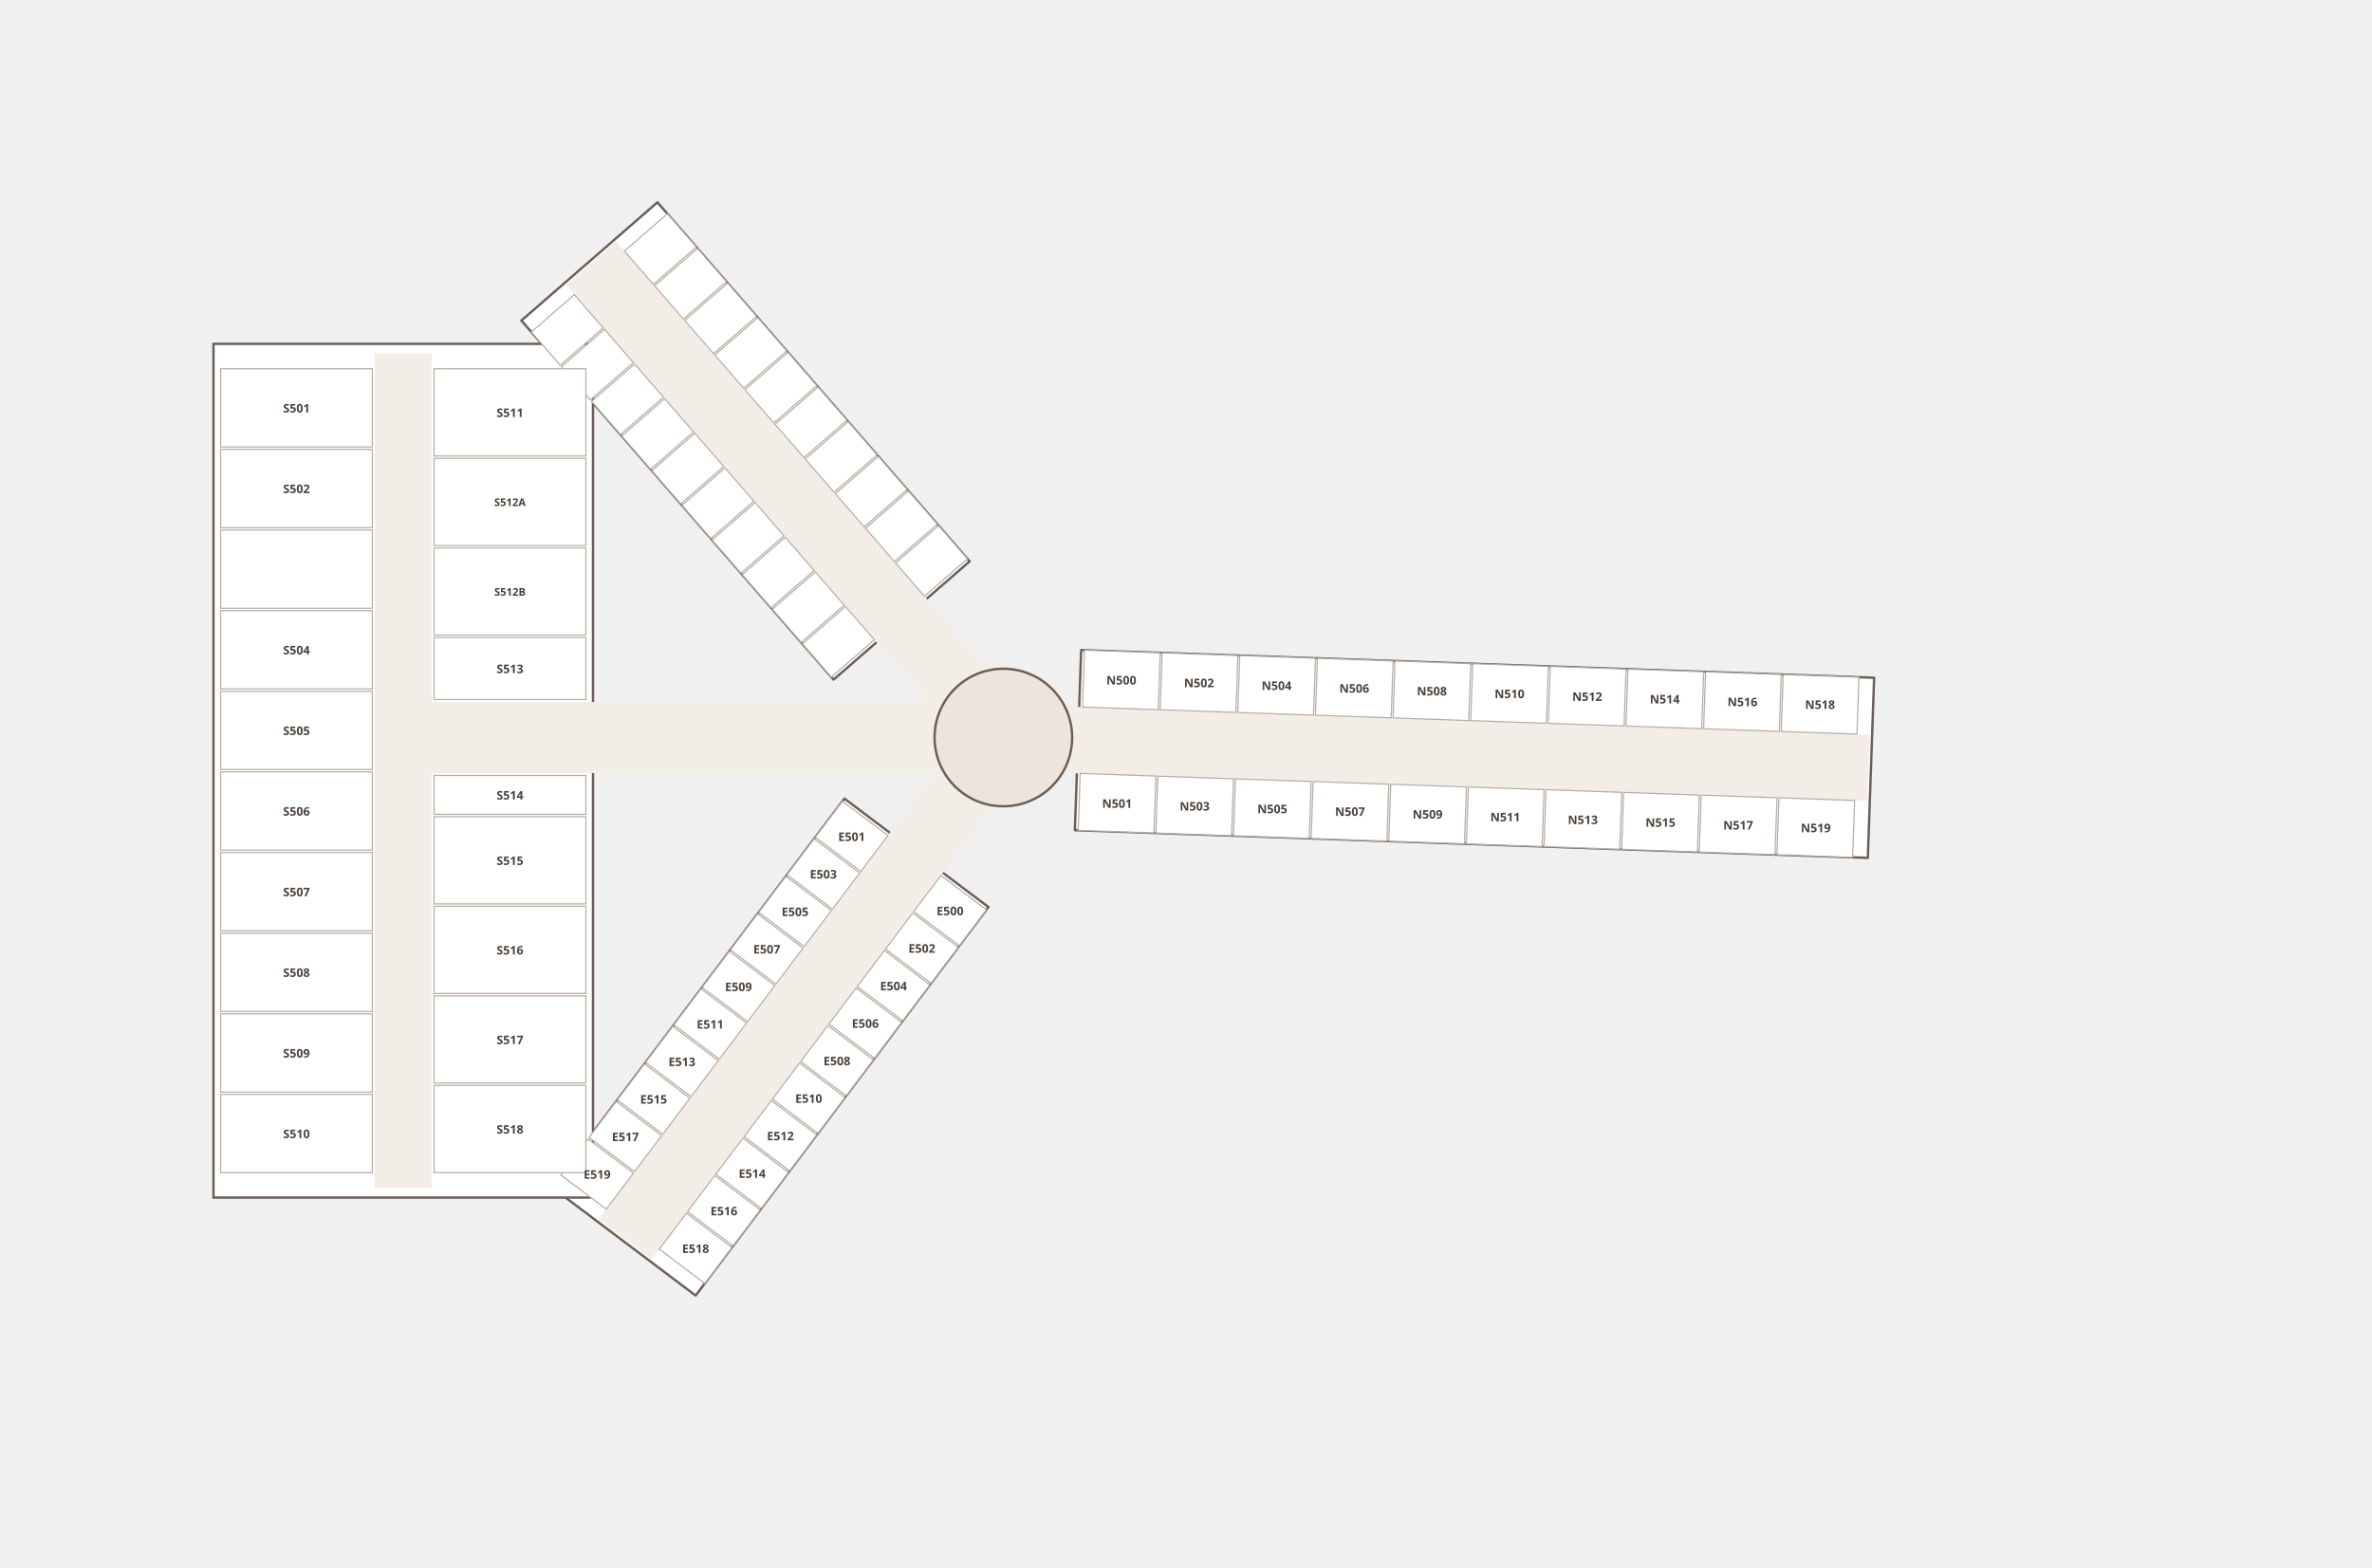
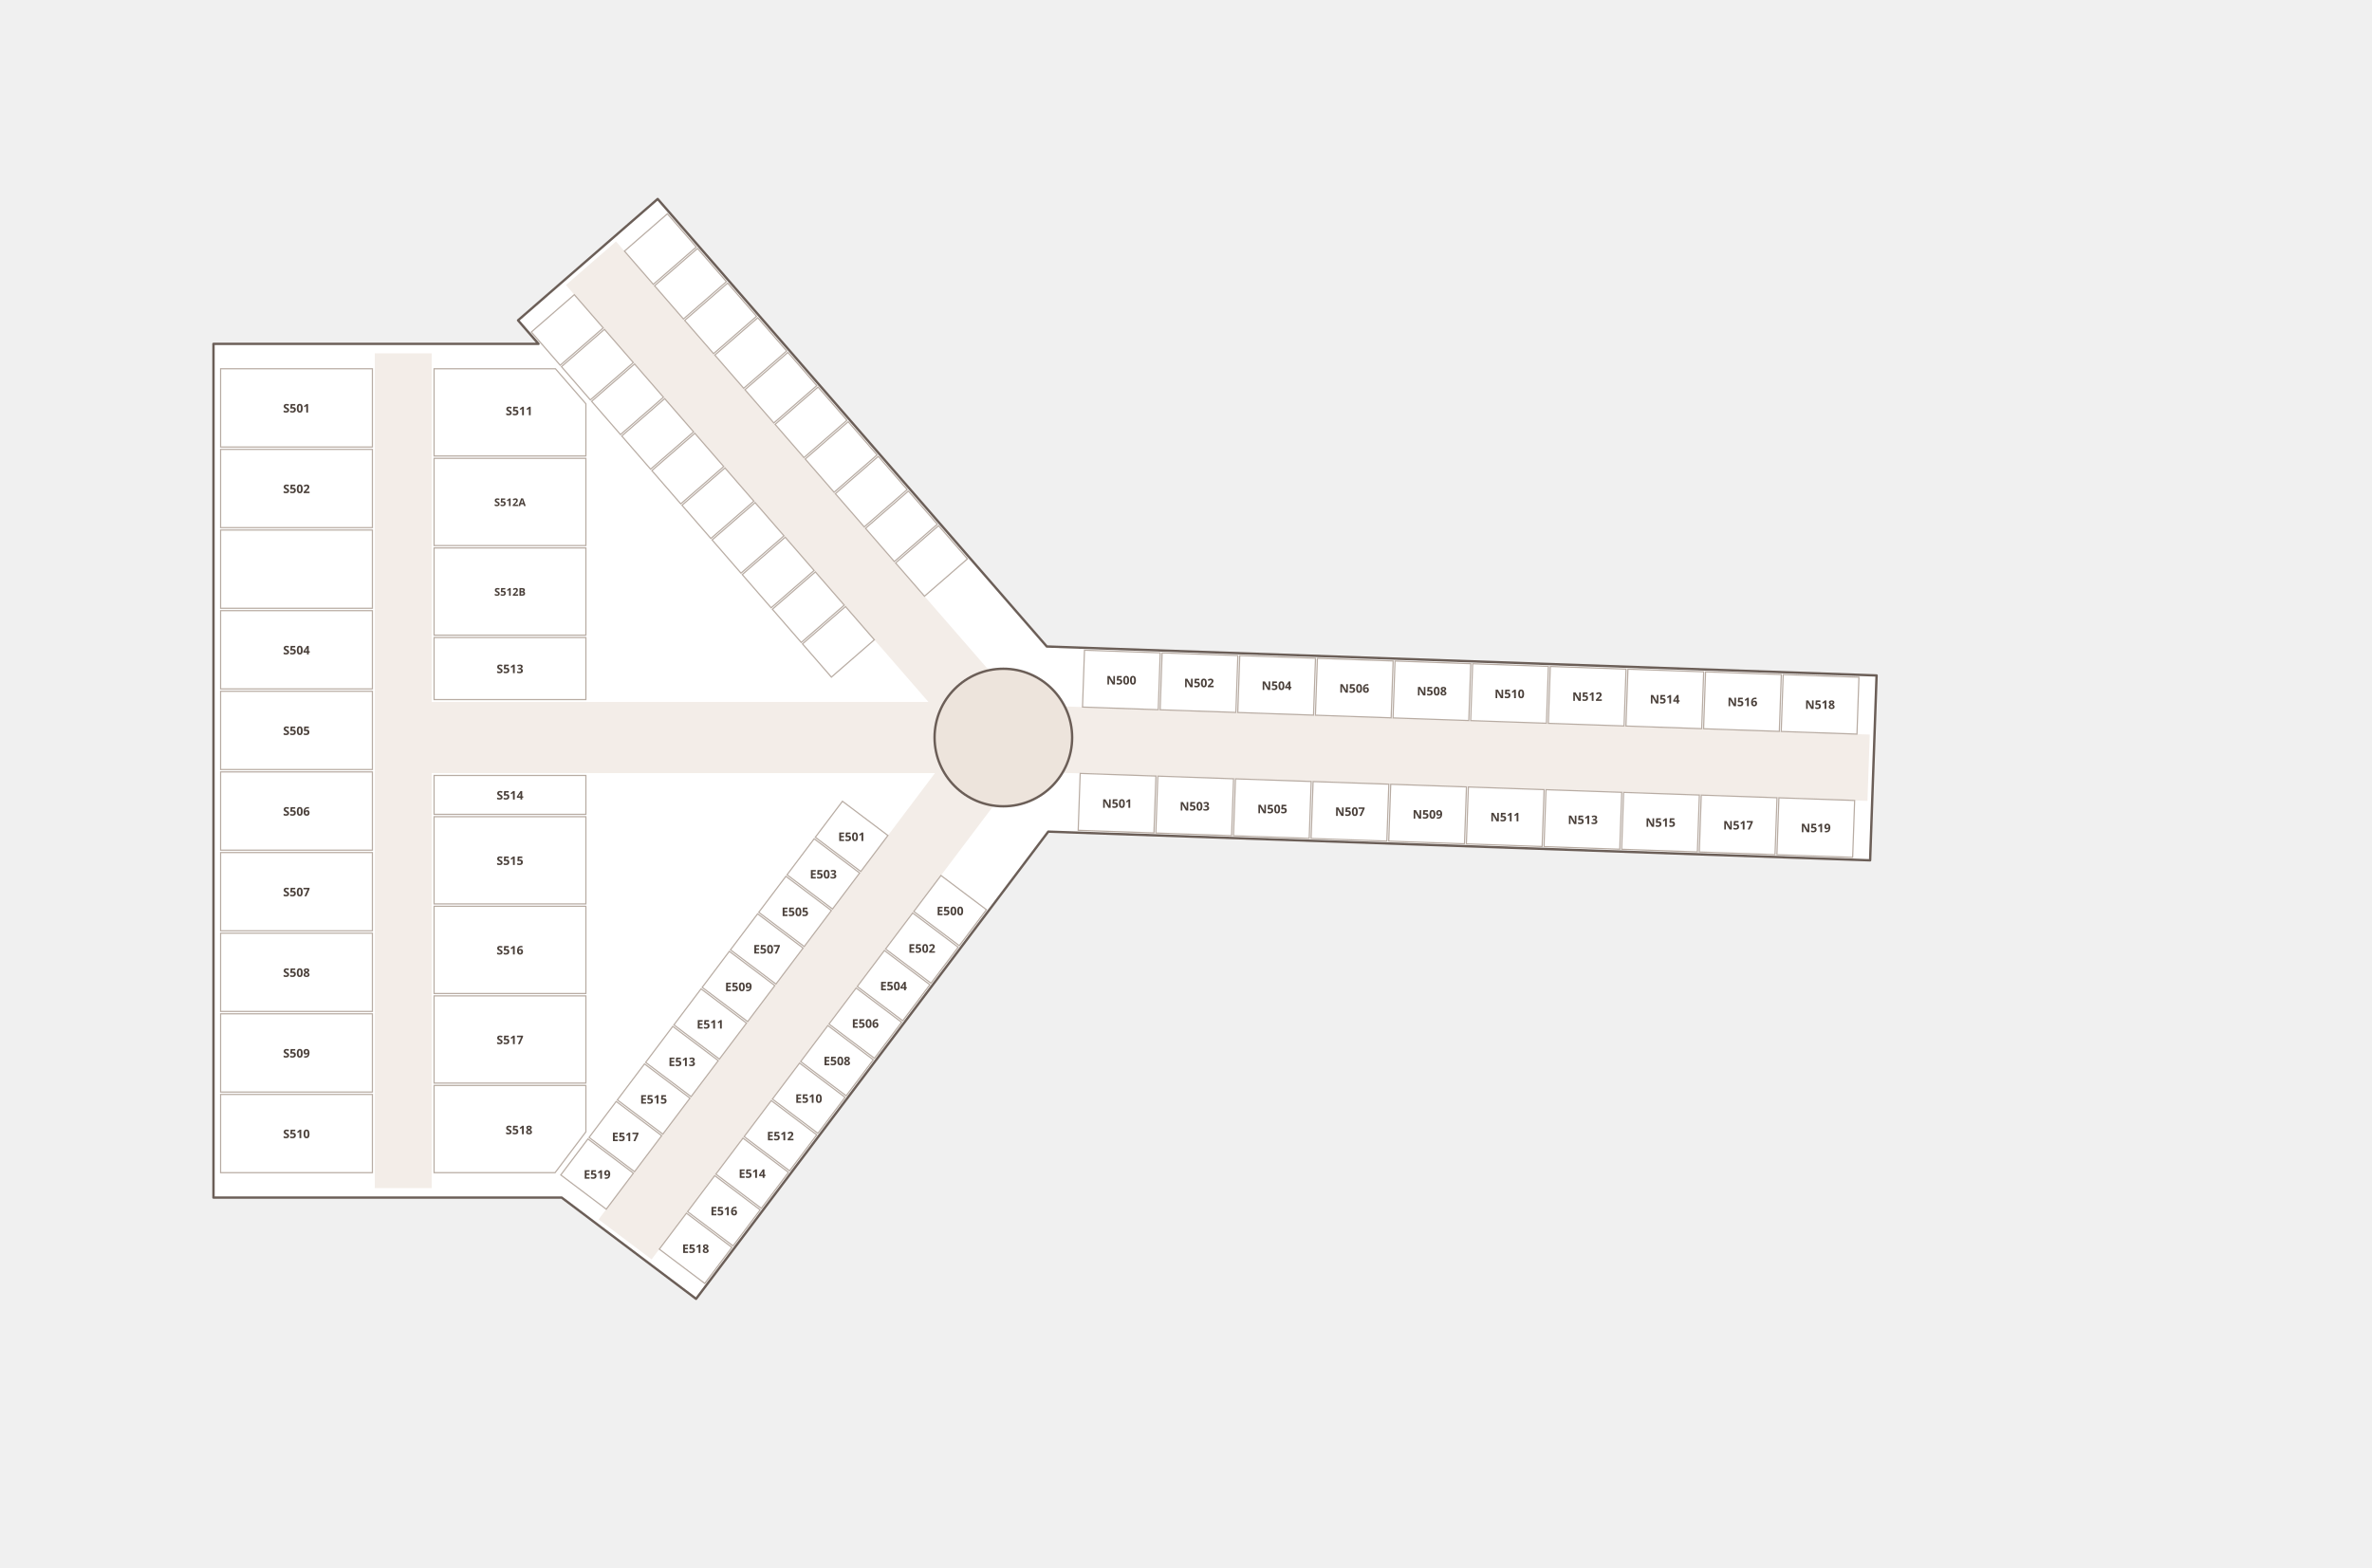
<svg xmlns="http://www.w3.org/2000/svg" viewBox="0 0 2000 1322" width="2000" height="1322" data-floor="main-5f">
  <defs>
    <pattern id="courtHatch" patternUnits="userSpaceOnUse" width="8" height="8" patternTransform="rotate(45)">
      <rect width="8" height="8" fill="#E4DCD5" />
      <line x1="0" y1="0" x2="0" y2="8" stroke="#6B5E57" stroke-width="1" stroke-opacity="0.08" />
    </pattern>
  </defs>
  <g class="plan">
-     <polygon class="wing" fill="#FFFFFF" stroke="#6B5E57" stroke-width="2" stroke-linejoin="round" points="911.61,548.24 1580.21,571.59 1574.90,723.50 906.31,700.15" />
-     <polygon class="wing" fill="#FFFFFF" stroke="#6B5E57" stroke-width="2" stroke-linejoin="round" points="702.84,573.16 439.62,270.35 554.33,170.63 817.56,473.44" />
-     <polygon class="wing" fill="#FFFFFF" stroke="#6B5E57" stroke-width="2" stroke-linejoin="round" points="833.41,764.99 586.53,1092.61 465.14,1001.14 712.02,673.51" />
-     <polygon class="wing" fill="#FFFFFF" stroke="#6B5E57" stroke-width="2" points="180.00,290.00 500.00,290.00 500.00,1010.00 180.00,1010.00" />
+     <path class="wing" fill="#FFFFFF" stroke="#6B5E57" stroke-width="2" stroke-linejoin="round" fill-rule="evenodd" d="M454.05,290.00 L180.00,290.00 L180.00,1010.00 L473.58,1010.00 L586.92,1095.41 L883.86,701.37 L1576.83,725.57 L1582.28,569.66 L882.62,545.23 L554.53,167.81 L436.80,270.16 Z" />
    <polygon class="corridor" fill="#F3EDE8" stroke="none" points="846.98,594.02 1576.53,619.49 1574.58,675.46 845.02,649.98" />
    <polygon class="corridor" fill="#F3EDE8" stroke="none" points="824.87,640.37 477.16,240.37 519.42,203.63 867.13,603.63" />
    <polygon class="corridor" fill="#F3EDE8" stroke="none" points="868.36,638.85 549.40,1062.13 504.68,1028.43 823.64,605.15" />
    <polygon class="corridor" fill="#F3EDE8" stroke="none" points="316.00,298.00 364.00,298.00 364.00,1002.00 316.00,1002.00" />
    <polygon class="corridor" fill="#F3EDE8" stroke="none" points="340.00,592.00 846.00,592.00 846.00,652.00 340.00,652.00" />
    <g class="rooms">
      <polygon fill="#FFFFFF" stroke="#B8ACA3" stroke-width="1" points="701.01,571.05 676.65,543.03 712.88,511.54 737.23,539.56" />
      <polygon fill="#FFFFFF" stroke="#B8ACA3" stroke-width="1" points="675.60,541.82 651.25,513.81 687.47,482.32 711.83,510.33" />
      <polygon fill="#FFFFFF" stroke="#B8ACA3" stroke-width="1" points="650.20,512.60 625.84,484.58 662.07,453.09 686.42,481.11" />
      <polygon fill="#FFFFFF" stroke="#B8ACA3" stroke-width="1" points="624.79,483.38 600.44,455.36 636.67,423.87 661.02,451.88" />
      <polygon fill="#FFFFFF" stroke="#B8ACA3" stroke-width="1" points="599.39,454.15 575.04,426.13 611.26,394.64 635.62,422.66" />
      <polygon fill="#FFFFFF" stroke="#B8ACA3" stroke-width="1" points="573.99,424.93 549.63,396.91 585.86,365.42 610.21,393.44" />
      <polygon fill="#FFFFFF" stroke="#B8ACA3" stroke-width="1" points="548.58,395.70 524.23,367.69 560.45,336.20 584.81,364.21" />
      <polygon fill="#FFFFFF" stroke="#B8ACA3" stroke-width="1" points="523.18,366.48 498.82,338.46 535.05,306.97 559.40,334.99" />
      <polygon fill="#FFFFFF" stroke="#B8ACA3" stroke-width="1" points="497.77,337.26 473.42,309.24 509.65,277.75 534.00,305.76" />
      <polygon fill="#FFFFFF" stroke="#B8ACA3" stroke-width="1" points="472.37,308.03 448.02,280.02 484.24,248.52 508.60,276.54" />
      <polygon fill="#FFFFFF" stroke="#B8ACA3" stroke-width="1" points="779.50,502.82 755.14,474.80 791.37,443.31 815.72,471.33" />
      <polygon fill="#FFFFFF" stroke="#B8ACA3" stroke-width="1" points="754.09,473.59 729.74,445.58 765.96,414.09 790.32,442.10" />
      <polygon fill="#FFFFFF" stroke="#B8ACA3" stroke-width="1" points="728.69,444.37 704.33,416.35 740.56,384.86 764.91,412.88" />
      <polygon fill="#FFFFFF" stroke="#B8ACA3" stroke-width="1" points="703.28,415.14 678.93,387.13 715.16,355.64 739.51,383.65" />
      <polygon fill="#FFFFFF" stroke="#B8ACA3" stroke-width="1" points="677.88,385.92 653.53,357.90 689.75,326.41 714.11,354.43" />
      <polygon fill="#FFFFFF" stroke="#B8ACA3" stroke-width="1" points="652.48,356.70 628.12,328.68 664.35,297.19 688.70,325.21" />
      <polygon fill="#FFFFFF" stroke="#B8ACA3" stroke-width="1" points="627.07,327.47 602.72,299.46 638.94,267.97 663.30,295.98" />
      <polygon fill="#FFFFFF" stroke="#B8ACA3" stroke-width="1" points="601.67,298.25 577.31,270.23 613.54,238.74 637.89,266.76" />
      <polygon fill="#FFFFFF" stroke="#B8ACA3" stroke-width="1" points="576.26,269.03 551.91,241.01 588.14,209.52 612.49,237.53" />
      <polygon fill="#FFFFFF" stroke="#B8ACA3" stroke-width="1" points="550.86,239.80 526.51,211.79 562.73,180.29 587.09,208.31" />
-       <polygon fill="#FFFFFF" stroke="#B8ACA3" stroke-width="1" points="186.00,447.00 314.00,447.00 314.00,513.00 186.00,513.00" />
+       <polygon fill="#FFFFFF" stroke="#B8ACA3" stroke-width="1" points="186.00,513.00 314.00,513.00 314.00,447.00 186.00,447.00" />
      <polygon class="room" data-room="main-5f-n500" data-baked="1" fill="#FFFFFF" stroke="#B8ACA3" stroke-width="1" points="914.41,548.34 978.27,550.57 976.60,598.54 912.74,596.31" />
      <polygon class="room" data-room="main-5f-n502" data-baked="1" fill="#FFFFFF" stroke="#B8ACA3" stroke-width="1" points="979.87,550.63 1043.73,552.86 1042.06,600.83 978.20,598.60" />
      <polygon class="room" data-room="main-5f-n504" data-baked="1" fill="#FFFFFF" stroke="#B8ACA3" stroke-width="1" points="1045.33,552.91 1109.19,555.14 1107.52,603.12 1043.66,600.89" />
      <polygon class="room" data-room="main-5f-n506" data-baked="1" fill="#FFFFFF" stroke="#B8ACA3" stroke-width="1" points="1110.79,555.20 1174.65,557.43 1172.98,605.40 1109.12,603.17" />
      <polygon class="room" data-room="main-5f-n508" data-baked="1" fill="#FFFFFF" stroke="#B8ACA3" stroke-width="1" points="1176.25,557.49 1240.11,559.72 1238.44,607.69 1174.58,605.46" />
      <polygon class="room" data-room="main-5f-n510" data-baked="1" fill="#FFFFFF" stroke="#B8ACA3" stroke-width="1" points="1241.71,559.77 1305.57,562.00 1303.90,609.97 1240.04,607.74" />
      <polygon class="room" data-room="main-5f-n512" data-baked="1" fill="#FFFFFF" stroke="#B8ACA3" stroke-width="1" points="1307.17,562.06 1371.03,564.29 1369.36,612.26 1305.50,610.03" />
      <polygon class="room" data-room="main-5f-n514" data-baked="1" fill="#FFFFFF" stroke="#B8ACA3" stroke-width="1" points="1372.63,564.34 1436.49,566.57 1434.82,614.54 1370.96,612.31" />
      <polygon class="room" data-room="main-5f-n516" data-baked="1" fill="#FFFFFF" stroke="#B8ACA3" stroke-width="1" points="1438.09,566.63 1501.95,568.86 1500.28,616.83 1436.42,614.60" />
      <polygon class="room" data-room="main-5f-n518" data-baked="1" fill="#FFFFFF" stroke="#B8ACA3" stroke-width="1" points="1503.55,568.92 1567.41,571.15 1565.74,619.12 1501.88,616.89" />
      <polygon class="room" data-room="main-5f-n501" data-baked="1" fill="#FFFFFF" stroke="#B8ACA3" stroke-width="1" points="910.78,652.28 974.64,654.51 972.97,702.48 909.11,700.25" />
      <polygon class="room" data-room="main-5f-n503" data-baked="1" fill="#FFFFFF" stroke="#B8ACA3" stroke-width="1" points="976.24,654.57 1040.10,656.80 1038.43,704.77 974.57,702.54" />
      <polygon class="room" data-room="main-5f-n505" data-baked="1" fill="#FFFFFF" stroke="#B8ACA3" stroke-width="1" points="1041.70,656.85 1105.56,659.08 1103.89,707.05 1040.03,704.82" />
      <polygon class="room" data-room="main-5f-n507" data-baked="1" fill="#FFFFFF" stroke="#B8ACA3" stroke-width="1" points="1107.16,659.14 1171.02,661.37 1169.35,709.34 1105.49,707.11" />
      <polygon class="room" data-room="main-5f-n509" data-baked="1" fill="#FFFFFF" stroke="#B8ACA3" stroke-width="1" points="1172.62,661.42 1236.48,663.65 1234.81,711.62 1170.95,709.39" />
      <polygon class="room" data-room="main-5f-n511" data-baked="1" fill="#FFFFFF" stroke="#B8ACA3" stroke-width="1" points="1238.08,663.71 1301.94,665.94 1300.27,713.91 1236.41,711.68" />
      <polygon class="room" data-room="main-5f-n513" data-baked="1" fill="#FFFFFF" stroke="#B8ACA3" stroke-width="1" points="1303.54,665.99 1367.40,668.22 1365.73,716.20 1301.87,713.97" />
      <polygon class="room" data-room="main-5f-n515" data-baked="1" fill="#FFFFFF" stroke="#B8ACA3" stroke-width="1" points="1369.00,668.28 1432.86,670.51 1431.19,718.48 1367.33,716.25" />
      <polygon class="room" data-room="main-5f-n517" data-baked="1" fill="#FFFFFF" stroke="#B8ACA3" stroke-width="1" points="1434.46,670.57 1498.32,672.80 1496.65,720.77 1432.79,718.54" />
      <polygon class="room" data-room="main-5f-n519" data-baked="1" fill="#FFFFFF" stroke="#B8ACA3" stroke-width="1" points="1499.92,672.85 1563.78,675.08 1562.11,723.05 1498.25,720.82" />
      <polygon class="room" data-room="main-5f-e501" data-baked="1" fill="#FFFFFF" stroke="#B8ACA3" stroke-width="1" points="748.67,704.63 725.79,735.00 687.45,706.11 710.34,675.75" />
      <polygon class="room" data-room="main-5f-e503" data-baked="1" fill="#FFFFFF" stroke="#B8ACA3" stroke-width="1" points="724.82,736.28 701.94,766.65 663.61,737.76 686.49,707.39" />
      <polygon class="room" data-room="main-5f-e505" data-baked="1" fill="#FFFFFF" stroke="#B8ACA3" stroke-width="1" points="700.98,767.92 678.10,798.29 639.76,769.40 662.64,739.04" />
      <polygon class="room" data-room="main-5f-e507" data-baked="1" fill="#FFFFFF" stroke="#B8ACA3" stroke-width="1" points="677.13,799.57 654.25,829.93 615.92,801.05 638.80,770.68" />
      <polygon class="room" data-room="main-5f-e509" data-baked="1" fill="#FFFFFF" stroke="#B8ACA3" stroke-width="1" points="653.29,831.21 630.40,861.58 592.07,832.69 614.95,802.32" />
      <polygon class="room" data-room="main-5f-e511" data-baked="1" fill="#FFFFFF" stroke="#B8ACA3" stroke-width="1" points="629.44,862.86 606.56,893.22 568.22,864.34 591.11,833.97" />
      <polygon class="room" data-room="main-5f-e513" data-baked="1" fill="#FFFFFF" stroke="#B8ACA3" stroke-width="1" points="605.60,894.50 582.71,924.87 544.38,895.98 567.26,865.61" />
      <polygon class="room" data-room="main-5f-e515" data-baked="1" fill="#FFFFFF" stroke="#B8ACA3" stroke-width="1" points="581.75,926.15 558.87,956.51 520.53,927.62 543.42,897.26" />
      <polygon class="room" data-room="main-5f-e517" data-baked="1" fill="#FFFFFF" stroke="#B8ACA3" stroke-width="1" points="557.90,957.79 535.02,988.16 496.69,959.27 519.57,928.90" />
      <polygon class="room" data-room="main-5f-e519" data-baked="1" fill="#FFFFFF" stroke="#B8ACA3" stroke-width="1" points="534.06,989.43 511.18,1019.80 472.84,990.91 495.72,960.55" />
      <polygon class="room" data-room="main-5f-e500" data-baked="1" fill="#FFFFFF" stroke="#B8ACA3" stroke-width="1" points="831.73,767.22 808.85,797.59 770.51,768.70 793.39,738.34" />
      <polygon class="room" data-room="main-5f-e502" data-baked="1" fill="#FFFFFF" stroke="#B8ACA3" stroke-width="1" points="807.88,798.87 785.00,829.23 746.67,800.35 769.55,769.98" />
      <polygon class="room" data-room="main-5f-e504" data-baked="1" fill="#FFFFFF" stroke="#B8ACA3" stroke-width="1" points="784.04,830.51 761.15,860.88 722.82,831.99 745.70,801.62" />
      <polygon class="room" data-room="main-5f-e506" data-baked="1" fill="#FFFFFF" stroke="#B8ACA3" stroke-width="1" points="760.19,862.16 737.31,892.52 698.97,863.64 721.86,833.27" />
      <polygon class="room" data-room="main-5f-e508" data-baked="1" fill="#FFFFFF" stroke="#B8ACA3" stroke-width="1" points="736.35,893.80 713.46,924.17 675.13,895.28 698.01,864.91" />
      <polygon class="room" data-room="main-5f-e510" data-baked="1" fill="#FFFFFF" stroke="#B8ACA3" stroke-width="1" points="712.50,925.45 689.62,955.81 651.28,926.92 674.17,896.56" />
      <polygon class="room" data-room="main-5f-e512" data-baked="1" fill="#FFFFFF" stroke="#B8ACA3" stroke-width="1" points="688.65,957.09 665.77,987.46 627.44,958.57 650.32,928.20" />
      <polygon class="room" data-room="main-5f-e514" data-baked="1" fill="#FFFFFF" stroke="#B8ACA3" stroke-width="1" points="664.81,988.73 641.93,1019.10 603.59,990.21 626.47,959.85" />
      <polygon class="room" data-room="main-5f-e516" data-baked="1" fill="#FFFFFF" stroke="#B8ACA3" stroke-width="1" points="640.96,1020.38 618.08,1050.75 579.75,1021.86 602.63,991.49" />
      <polygon class="room" data-room="main-5f-e518" data-baked="1" fill="#FFFFFF" stroke="#B8ACA3" stroke-width="1" points="617.12,1052.02 594.23,1082.39 555.90,1053.50 578.78,1023.14" />
-       <polygon class="room" data-room="main-5f-s501" data-baked="1" fill="#FFFFFF" stroke="#B8ACA3" stroke-width="1" points="186.00,311.00 314.00,311.00 314.00,377.00 186.00,377.00" />
-       <polygon class="room" data-room="main-5f-s502" data-baked="1" fill="#FFFFFF" stroke="#B8ACA3" stroke-width="1" points="186.00,379.00 314.00,379.00 314.00,445.00 186.00,445.00" />
-       <polygon class="room" data-room="main-5f-s504" data-baked="1" fill="#FFFFFF" stroke="#B8ACA3" stroke-width="1" points="186.00,515.00 314.00,515.00 314.00,581.00 186.00,581.00" />
-       <polygon class="room" data-room="main-5f-s505" data-baked="1" fill="#FFFFFF" stroke="#B8ACA3" stroke-width="1" points="186.00,583.00 314.00,583.00 314.00,649.00 186.00,649.00" />
-       <polygon class="room" data-room="main-5f-s506" data-baked="1" fill="#FFFFFF" stroke="#B8ACA3" stroke-width="1" points="186.00,651.00 314.00,651.00 314.00,717.00 186.00,717.00" />
-       <polygon class="room" data-room="main-5f-s507" data-baked="1" fill="#FFFFFF" stroke="#B8ACA3" stroke-width="1" points="186.00,719.00 314.00,719.00 314.00,785.00 186.00,785.00" />
-       <polygon class="room" data-room="main-5f-s508" data-baked="1" fill="#FFFFFF" stroke="#B8ACA3" stroke-width="1" points="186.00,787.00 314.00,787.00 314.00,853.00 186.00,853.00" />
-       <polygon class="room" data-room="main-5f-s509" data-baked="1" fill="#FFFFFF" stroke="#B8ACA3" stroke-width="1" points="186.00,855.00 314.00,855.00 314.00,921.00 186.00,921.00" />
-       <polygon class="room" data-room="main-5f-s510" data-baked="1" fill="#FFFFFF" stroke="#B8ACA3" stroke-width="1" points="186.00,923.00 314.00,923.00 314.00,989.00 186.00,989.00" />
-       <polygon class="room" data-room="main-5f-s511" data-baked="1" fill="#FFFFFF" stroke="#B8ACA3" stroke-width="1" points="366.00,311.00 494.00,311.00 494.00,384.56 366.00,384.56" />
-       <polygon class="room" data-room="main-5f-s512a" data-baked="1" fill="#FFFFFF" stroke="#B8ACA3" stroke-width="1" points="366.00,386.56 494.00,386.56 494.00,460.11 366.00,460.11" />
-       <polygon class="room" data-room="main-5f-s512b" data-baked="1" fill="#FFFFFF" stroke="#B8ACA3" stroke-width="1" points="366.00,462.11 494.00,462.11 494.00,535.67 366.00,535.67" />
-       <polygon class="room" data-room="main-5f-s513" data-baked="1" fill="#FFFFFF" stroke="#B8ACA3" stroke-width="1" points="366.00,537.67 494.00,537.67 494.00,590.00 366.00,590.00" />
-       <polygon class="room" data-room="main-5f-s514" data-baked="1" fill="#FFFFFF" stroke="#B8ACA3" stroke-width="1" points="366.00,654.00 494.00,654.00 494.00,686.78 366.00,686.78" />
-       <polygon class="room" data-room="main-5f-s515" data-baked="1" fill="#FFFFFF" stroke="#B8ACA3" stroke-width="1" points="366.00,688.78 494.00,688.78 494.00,762.33 366.00,762.33" />
-       <polygon class="room" data-room="main-5f-s516" data-baked="1" fill="#FFFFFF" stroke="#B8ACA3" stroke-width="1" points="366.00,764.33 494.00,764.33 494.00,837.89 366.00,837.89" />
-       <polygon class="room" data-room="main-5f-s517" data-baked="1" fill="#FFFFFF" stroke="#B8ACA3" stroke-width="1" points="366.00,839.89 494.00,839.89 494.00,913.44 366.00,913.44" />
-       <polygon class="room" data-room="main-5f-s518" data-baked="1" fill="#FFFFFF" stroke="#B8ACA3" stroke-width="1" points="366.00,915.44 494.00,915.44 494.00,989.00 366.00,989.00" />
+       <polygon class="room" data-room="main-5f-s501" data-baked="1" fill="#FFFFFF" stroke="#B8ACA3" stroke-width="1" points="186.00,377.00 314.00,377.00 314.00,311.00 186.00,311.00" />
+       <polygon class="room" data-room="main-5f-s502" data-baked="1" fill="#FFFFFF" stroke="#B8ACA3" stroke-width="1" points="186.00,445.00 314.00,445.00 314.00,379.00 186.00,379.00" />
+       <polygon class="room" data-room="main-5f-s504" data-baked="1" fill="#FFFFFF" stroke="#B8ACA3" stroke-width="1" points="186.00,581.00 314.00,581.00 314.00,515.00 186.00,515.00" />
+       <polygon class="room" data-room="main-5f-s505" data-baked="1" fill="#FFFFFF" stroke="#B8ACA3" stroke-width="1" points="186.00,649.00 314.00,649.00 314.00,583.00 186.00,583.00" />
+       <polygon class="room" data-room="main-5f-s506" data-baked="1" fill="#FFFFFF" stroke="#B8ACA3" stroke-width="1" points="186.00,717.00 314.00,717.00 314.00,651.00 186.00,651.00" />
+       <polygon class="room" data-room="main-5f-s507" data-baked="1" fill="#FFFFFF" stroke="#B8ACA3" stroke-width="1" points="186.00,785.00 314.00,785.00 314.00,719.00 186.00,719.00" />
+       <polygon class="room" data-room="main-5f-s508" data-baked="1" fill="#FFFFFF" stroke="#B8ACA3" stroke-width="1" points="186.00,853.00 314.00,853.00 314.00,787.00 186.00,787.00" />
+       <polygon class="room" data-room="main-5f-s509" data-baked="1" fill="#FFFFFF" stroke="#B8ACA3" stroke-width="1" points="186.00,921.00 314.00,921.00 314.00,855.00 186.00,855.00" />
+       <polygon class="room" data-room="main-5f-s510" data-baked="1" fill="#FFFFFF" stroke="#B8ACA3" stroke-width="1" points="186.00,989.00 314.00,989.00 314.00,923.00 186.00,923.00" />
+       <polygon class="room" data-room="main-5f-s511" data-baked="1" fill="#FFFFFF" stroke="#B8ACA3" stroke-width="1" points="366.00,311.00 366.00,384.56 494.00,384.56 494.00,340.53 468.33,311.00" />
+       <polygon class="room" data-room="main-5f-s512a" data-baked="1" fill="#FFFFFF" stroke="#B8ACA3" stroke-width="1" points="366.00,460.11 494.00,460.11 494.00,386.56 366.00,386.56" />
+       <polygon class="room" data-room="main-5f-s512b" data-baked="1" fill="#FFFFFF" stroke="#B8ACA3" stroke-width="1" points="366.00,535.67 494.00,535.67 494.00,462.11 366.00,462.11" />
+       <polygon class="room" data-room="main-5f-s513" data-baked="1" fill="#FFFFFF" stroke="#B8ACA3" stroke-width="1" points="366.00,590.00 494.00,590.00 494.00,537.67 366.00,537.67" />
+       <polygon class="room" data-room="main-5f-s514" data-baked="1" fill="#FFFFFF" stroke="#B8ACA3" stroke-width="1" points="366.00,686.78 494.00,686.78 494.00,654.00 366.00,654.00" />
+       <polygon class="room" data-room="main-5f-s515" data-baked="1" fill="#FFFFFF" stroke="#B8ACA3" stroke-width="1" points="366.00,762.33 494.00,762.33 494.00,688.78 366.00,688.78" />
+       <polygon class="room" data-room="main-5f-s516" data-baked="1" fill="#FFFFFF" stroke="#B8ACA3" stroke-width="1" points="366.00,837.89 494.00,837.89 494.00,764.33 366.00,764.33" />
+       <polygon class="room" data-room="main-5f-s517" data-baked="1" fill="#FFFFFF" stroke="#B8ACA3" stroke-width="1" points="366.00,913.44 494.00,913.44 494.00,839.89 366.00,839.89" />
+       <polygon class="room" data-room="main-5f-s518" data-baked="1" fill="#FFFFFF" stroke="#B8ACA3" stroke-width="1" points="494.00,915.44 366.00,915.44 366.00,989.00 468.02,989.00 494.00,954.53" />
    </g>
    <circle class="dome" cx="846.0" cy="622.0" r="58" fill="#EDE4DC" stroke="#6B5E57" stroke-width="2" />
    <g class="room-nums">
      <text x="945.5" y="573.4" fill="#4A403A" font-family="system-ui,sans-serif" font-size="10" font-weight="600" text-anchor="middle" dominant-baseline="central">N500</text>
      <text x="1011.0" y="575.7" fill="#4A403A" font-family="system-ui,sans-serif" font-size="10" font-weight="600" text-anchor="middle" dominant-baseline="central">N502</text>
      <text x="1076.4" y="578.0" fill="#4A403A" font-family="system-ui,sans-serif" font-size="10" font-weight="600" text-anchor="middle" dominant-baseline="central">N504</text>
      <text x="1141.9" y="580.3" fill="#4A403A" font-family="system-ui,sans-serif" font-size="10" font-weight="600" text-anchor="middle" dominant-baseline="central">N506</text>
      <text x="1207.3" y="582.6" fill="#4A403A" font-family="system-ui,sans-serif" font-size="10" font-weight="600" text-anchor="middle" dominant-baseline="central">N508</text>
      <text x="1272.8" y="584.9" fill="#4A403A" font-family="system-ui,sans-serif" font-size="10" font-weight="600" text-anchor="middle" dominant-baseline="central">N510</text>
      <text x="1338.3" y="587.2" fill="#4A403A" font-family="system-ui,sans-serif" font-size="10" font-weight="600" text-anchor="middle" dominant-baseline="central">N512</text>
      <text x="1403.7" y="589.4" fill="#4A403A" font-family="system-ui,sans-serif" font-size="10" font-weight="600" text-anchor="middle" dominant-baseline="central">N514</text>
      <text x="1469.2" y="591.7" fill="#4A403A" font-family="system-ui,sans-serif" font-size="10" font-weight="600" text-anchor="middle" dominant-baseline="central">N516</text>
      <text x="1534.6" y="594.0" fill="#4A403A" font-family="system-ui,sans-serif" font-size="10" font-weight="600" text-anchor="middle" dominant-baseline="central">N518</text>
      <text x="941.9" y="677.4" fill="#4A403A" font-family="system-ui,sans-serif" font-size="10" font-weight="600" text-anchor="middle" dominant-baseline="central">N501</text>
      <text x="1007.3" y="679.7" fill="#4A403A" font-family="system-ui,sans-serif" font-size="10" font-weight="600" text-anchor="middle" dominant-baseline="central">N503</text>
      <text x="1072.8" y="682.0" fill="#4A403A" font-family="system-ui,sans-serif" font-size="10" font-weight="600" text-anchor="middle" dominant-baseline="central">N505</text>
      <text x="1138.3" y="684.2" fill="#4A403A" font-family="system-ui,sans-serif" font-size="10" font-weight="600" text-anchor="middle" dominant-baseline="central">N507</text>
      <text x="1203.7" y="686.5" fill="#4A403A" font-family="system-ui,sans-serif" font-size="10" font-weight="600" text-anchor="middle" dominant-baseline="central">N509</text>
      <text x="1269.2" y="688.8" fill="#4A403A" font-family="system-ui,sans-serif" font-size="10" font-weight="600" text-anchor="middle" dominant-baseline="central">N511</text>
      <text x="1334.6" y="691.1" fill="#4A403A" font-family="system-ui,sans-serif" font-size="10" font-weight="600" text-anchor="middle" dominant-baseline="central">N513</text>
      <text x="1400.1" y="693.4" fill="#4A403A" font-family="system-ui,sans-serif" font-size="10" font-weight="600" text-anchor="middle" dominant-baseline="central">N515</text>
      <text x="1465.6" y="695.7" fill="#4A403A" font-family="system-ui,sans-serif" font-size="10" font-weight="600" text-anchor="middle" dominant-baseline="central">N517</text>
      <text x="1531.0" y="698.0" fill="#4A403A" font-family="system-ui,sans-serif" font-size="10" font-weight="600" text-anchor="middle" dominant-baseline="central">N519</text>
      <text x="718.1" y="705.4" fill="#4A403A" font-family="system-ui,sans-serif" font-size="10" font-weight="600" text-anchor="middle" dominant-baseline="central">E501</text>
      <text x="694.2" y="737.0" fill="#4A403A" font-family="system-ui,sans-serif" font-size="10" font-weight="600" text-anchor="middle" dominant-baseline="central">E503</text>
      <text x="670.4" y="768.7" fill="#4A403A" font-family="system-ui,sans-serif" font-size="10" font-weight="600" text-anchor="middle" dominant-baseline="central">E505</text>
      <text x="646.5" y="800.3" fill="#4A403A" font-family="system-ui,sans-serif" font-size="10" font-weight="600" text-anchor="middle" dominant-baseline="central">E507</text>
      <text x="622.7" y="832.0" fill="#4A403A" font-family="system-ui,sans-serif" font-size="10" font-weight="600" text-anchor="middle" dominant-baseline="central">E509</text>
      <text x="598.8" y="863.6" fill="#4A403A" font-family="system-ui,sans-serif" font-size="10" font-weight="600" text-anchor="middle" dominant-baseline="central">E511</text>
      <text x="575.0" y="895.2" fill="#4A403A" font-family="system-ui,sans-serif" font-size="10" font-weight="600" text-anchor="middle" dominant-baseline="central">E513</text>
      <text x="551.1" y="926.9" fill="#4A403A" font-family="system-ui,sans-serif" font-size="10" font-weight="600" text-anchor="middle" dominant-baseline="central">E515</text>
      <text x="527.3" y="958.5" fill="#4A403A" font-family="system-ui,sans-serif" font-size="10" font-weight="600" text-anchor="middle" dominant-baseline="central">E517</text>
      <text x="503.5" y="990.2" fill="#4A403A" font-family="system-ui,sans-serif" font-size="10" font-weight="600" text-anchor="middle" dominant-baseline="central">E519</text>
      <text x="801.1" y="768.0" fill="#4A403A" font-family="system-ui,sans-serif" font-size="10" font-weight="600" text-anchor="middle" dominant-baseline="central">E500</text>
      <text x="777.3" y="799.6" fill="#4A403A" font-family="system-ui,sans-serif" font-size="10" font-weight="600" text-anchor="middle" dominant-baseline="central">E502</text>
      <text x="753.4" y="831.3" fill="#4A403A" font-family="system-ui,sans-serif" font-size="10" font-weight="600" text-anchor="middle" dominant-baseline="central">E504</text>
      <text x="729.6" y="862.9" fill="#4A403A" font-family="system-ui,sans-serif" font-size="10" font-weight="600" text-anchor="middle" dominant-baseline="central">E506</text>
      <text x="705.7" y="894.5" fill="#4A403A" font-family="system-ui,sans-serif" font-size="10" font-weight="600" text-anchor="middle" dominant-baseline="central">E508</text>
      <text x="681.9" y="926.2" fill="#4A403A" font-family="system-ui,sans-serif" font-size="10" font-weight="600" text-anchor="middle" dominant-baseline="central">E510</text>
      <text x="658.0" y="957.8" fill="#4A403A" font-family="system-ui,sans-serif" font-size="10" font-weight="600" text-anchor="middle" dominant-baseline="central">E512</text>
      <text x="634.2" y="989.5" fill="#4A403A" font-family="system-ui,sans-serif" font-size="10" font-weight="600" text-anchor="middle" dominant-baseline="central">E514</text>
      <text x="610.4" y="1021.1" fill="#4A403A" font-family="system-ui,sans-serif" font-size="10" font-weight="600" text-anchor="middle" dominant-baseline="central">E516</text>
      <text x="586.5" y="1052.8" fill="#4A403A" font-family="system-ui,sans-serif" font-size="10" font-weight="600" text-anchor="middle" dominant-baseline="central">E518</text>
      <text x="250.0" y="344.0" fill="#4A403A" font-family="system-ui,sans-serif" font-size="10" font-weight="600" text-anchor="middle" dominant-baseline="central">S501</text>
      <text x="250.0" y="412.0" fill="#4A403A" font-family="system-ui,sans-serif" font-size="10" font-weight="600" text-anchor="middle" dominant-baseline="central">S502</text>
      <text x="250.0" y="548.0" fill="#4A403A" font-family="system-ui,sans-serif" font-size="10" font-weight="600" text-anchor="middle" dominant-baseline="central">S504</text>
      <text x="250.0" y="616.0" fill="#4A403A" font-family="system-ui,sans-serif" font-size="10" font-weight="600" text-anchor="middle" dominant-baseline="central">S505</text>
      <text x="250.0" y="684.0" fill="#4A403A" font-family="system-ui,sans-serif" font-size="10" font-weight="600" text-anchor="middle" dominant-baseline="central">S506</text>
      <text x="250.0" y="752.0" fill="#4A403A" font-family="system-ui,sans-serif" font-size="10" font-weight="600" text-anchor="middle" dominant-baseline="central">S507</text>
      <text x="250.0" y="820.0" fill="#4A403A" font-family="system-ui,sans-serif" font-size="10" font-weight="600" text-anchor="middle" dominant-baseline="central">S508</text>
      <text x="250.0" y="888.0" fill="#4A403A" font-family="system-ui,sans-serif" font-size="10" font-weight="600" text-anchor="middle" dominant-baseline="central">S509</text>
      <text x="250.0" y="956.0" fill="#4A403A" font-family="system-ui,sans-serif" font-size="10" font-weight="600" text-anchor="middle" dominant-baseline="central">S510</text>
-       <text x="430.0" y="347.8" fill="#4A403A" font-family="system-ui,sans-serif" font-size="10" font-weight="600" text-anchor="middle" dominant-baseline="central">S511</text>
+       <text x="437.7" y="346.3" fill="#4A403A" font-family="system-ui,sans-serif" font-size="10" font-weight="600" text-anchor="middle" dominant-baseline="central">S511</text>
      <text x="430.0" y="423.3" fill="#4A403A" font-family="system-ui,sans-serif" font-size="9" font-weight="600" text-anchor="middle" dominant-baseline="central">S512A</text>
      <text x="430.0" y="498.9" fill="#4A403A" font-family="system-ui,sans-serif" font-size="9" font-weight="600" text-anchor="middle" dominant-baseline="central">S512B</text>
      <text x="430.0" y="563.8" fill="#4A403A" font-family="system-ui,sans-serif" font-size="10" font-weight="600" text-anchor="middle" dominant-baseline="central">S513</text>
      <text x="430.0" y="670.4" fill="#4A403A" font-family="system-ui,sans-serif" font-size="10" font-weight="600" text-anchor="middle" dominant-baseline="central">S514</text>
      <text x="430.0" y="725.6" fill="#4A403A" font-family="system-ui,sans-serif" font-size="10" font-weight="600" text-anchor="middle" dominant-baseline="central">S515</text>
      <text x="430.0" y="801.1" fill="#4A403A" font-family="system-ui,sans-serif" font-size="10" font-weight="600" text-anchor="middle" dominant-baseline="central">S516</text>
      <text x="430.0" y="876.7" fill="#4A403A" font-family="system-ui,sans-serif" font-size="10" font-weight="600" text-anchor="middle" dominant-baseline="central">S517</text>
-       <text x="430.0" y="952.2" fill="#4A403A" font-family="system-ui,sans-serif" font-size="10" font-weight="600" text-anchor="middle" dominant-baseline="central">S518</text>
+       <text x="437.6" y="952.7" fill="#4A403A" font-family="system-ui,sans-serif" font-size="10" font-weight="600" text-anchor="middle" dominant-baseline="central">S518</text>
    </g>
  </g>
</svg>
